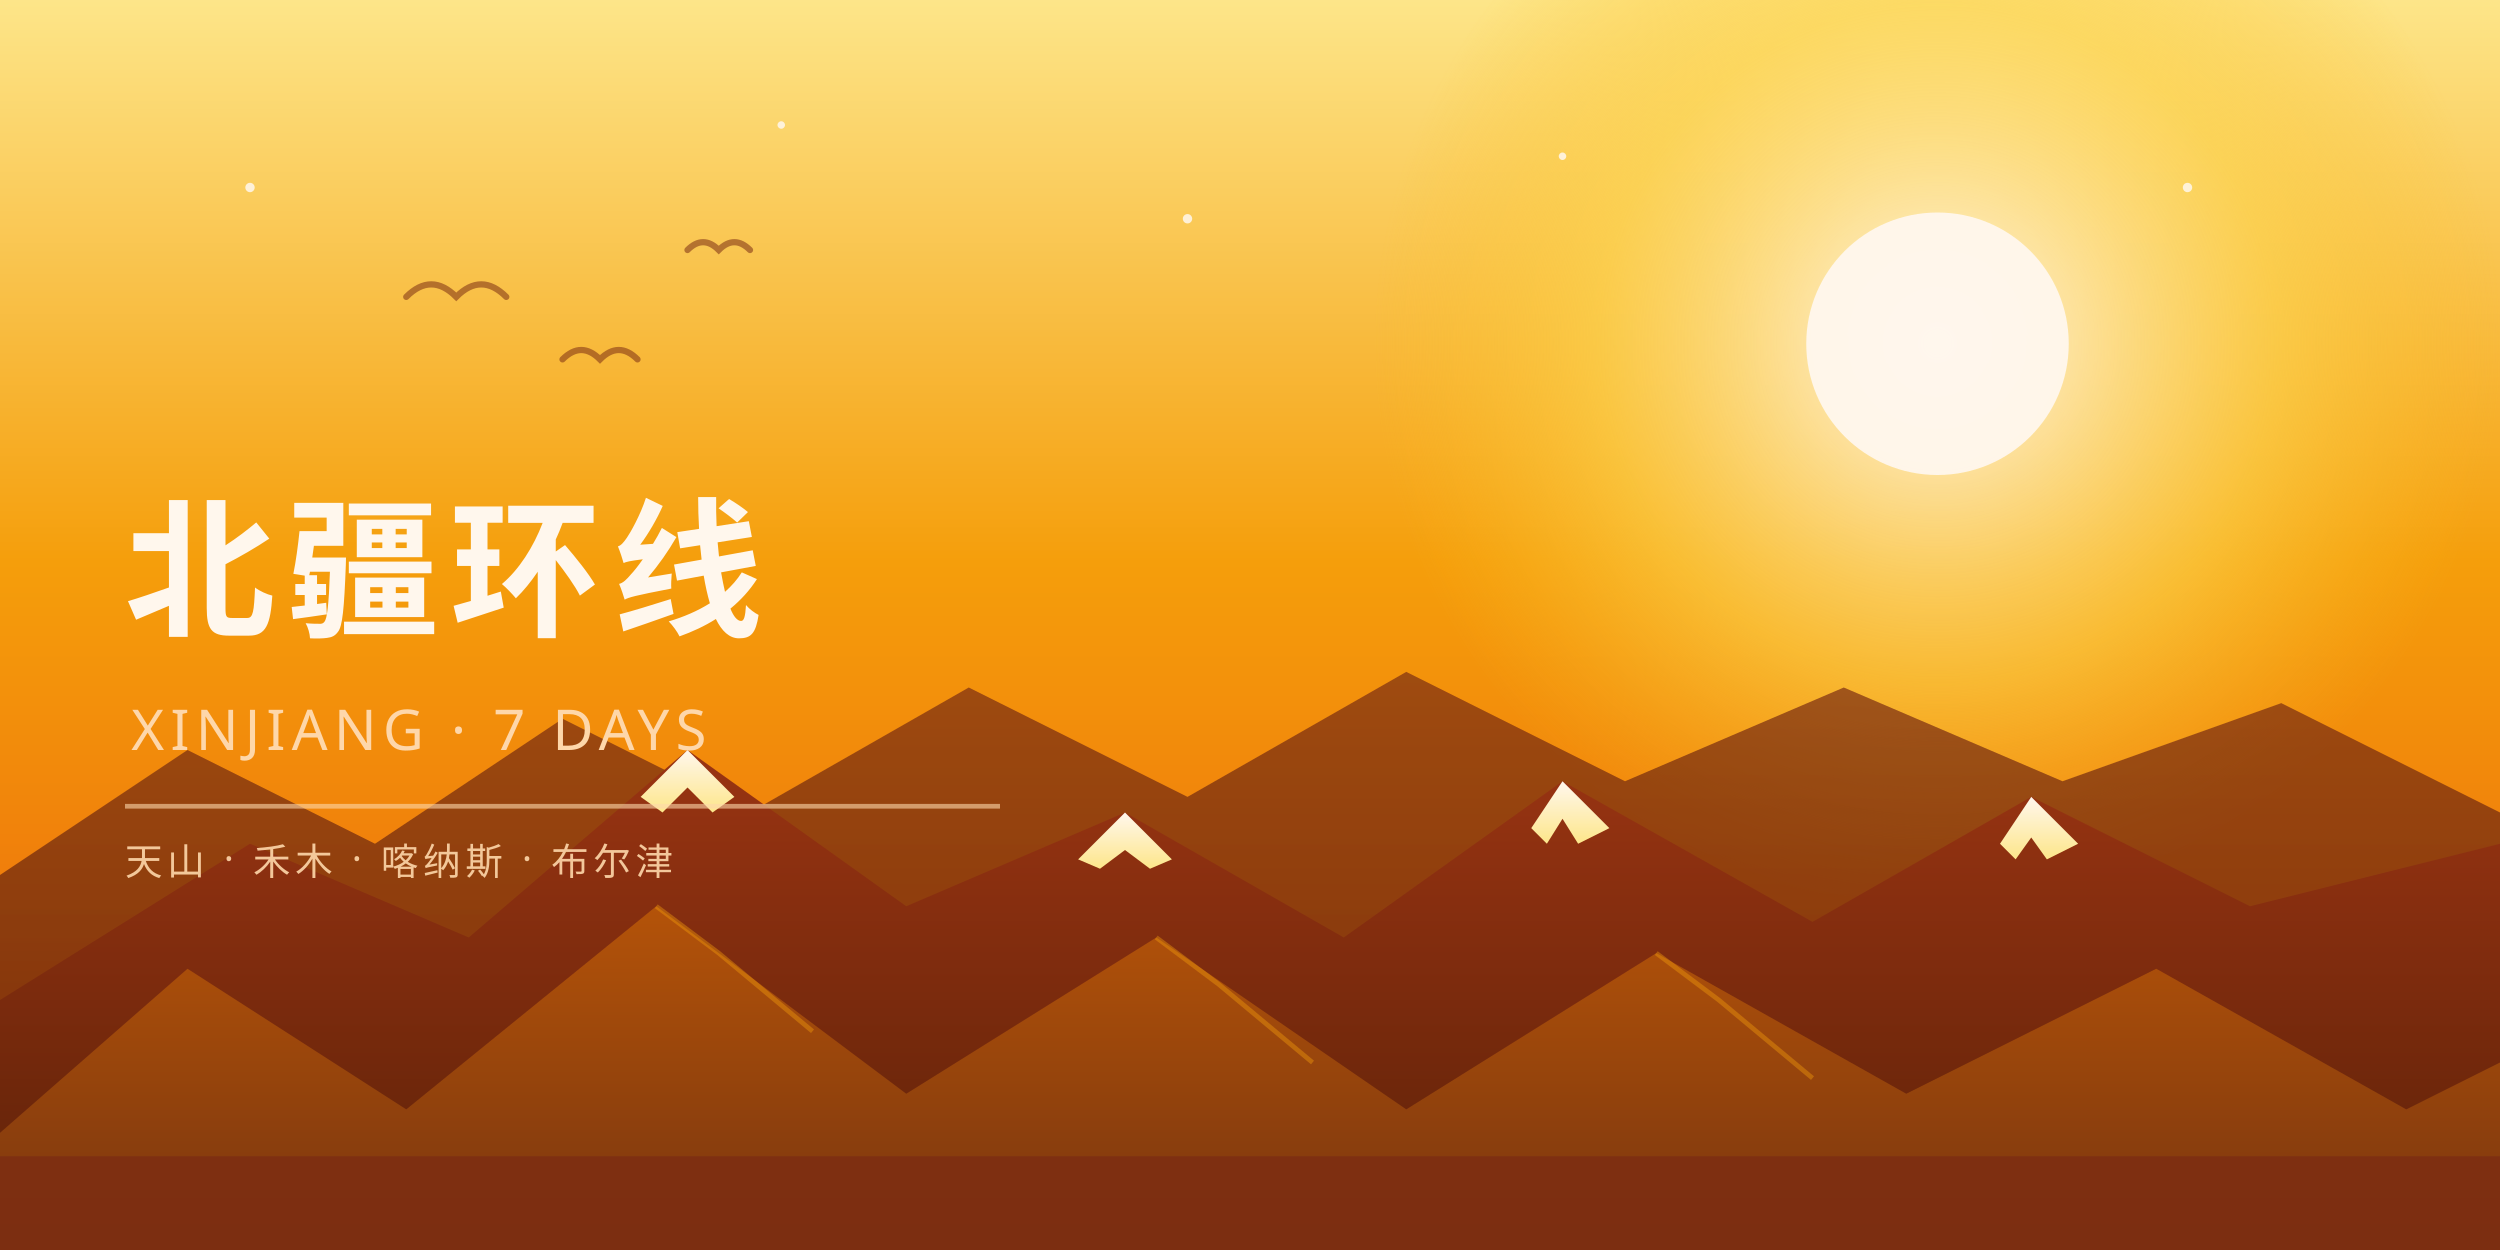
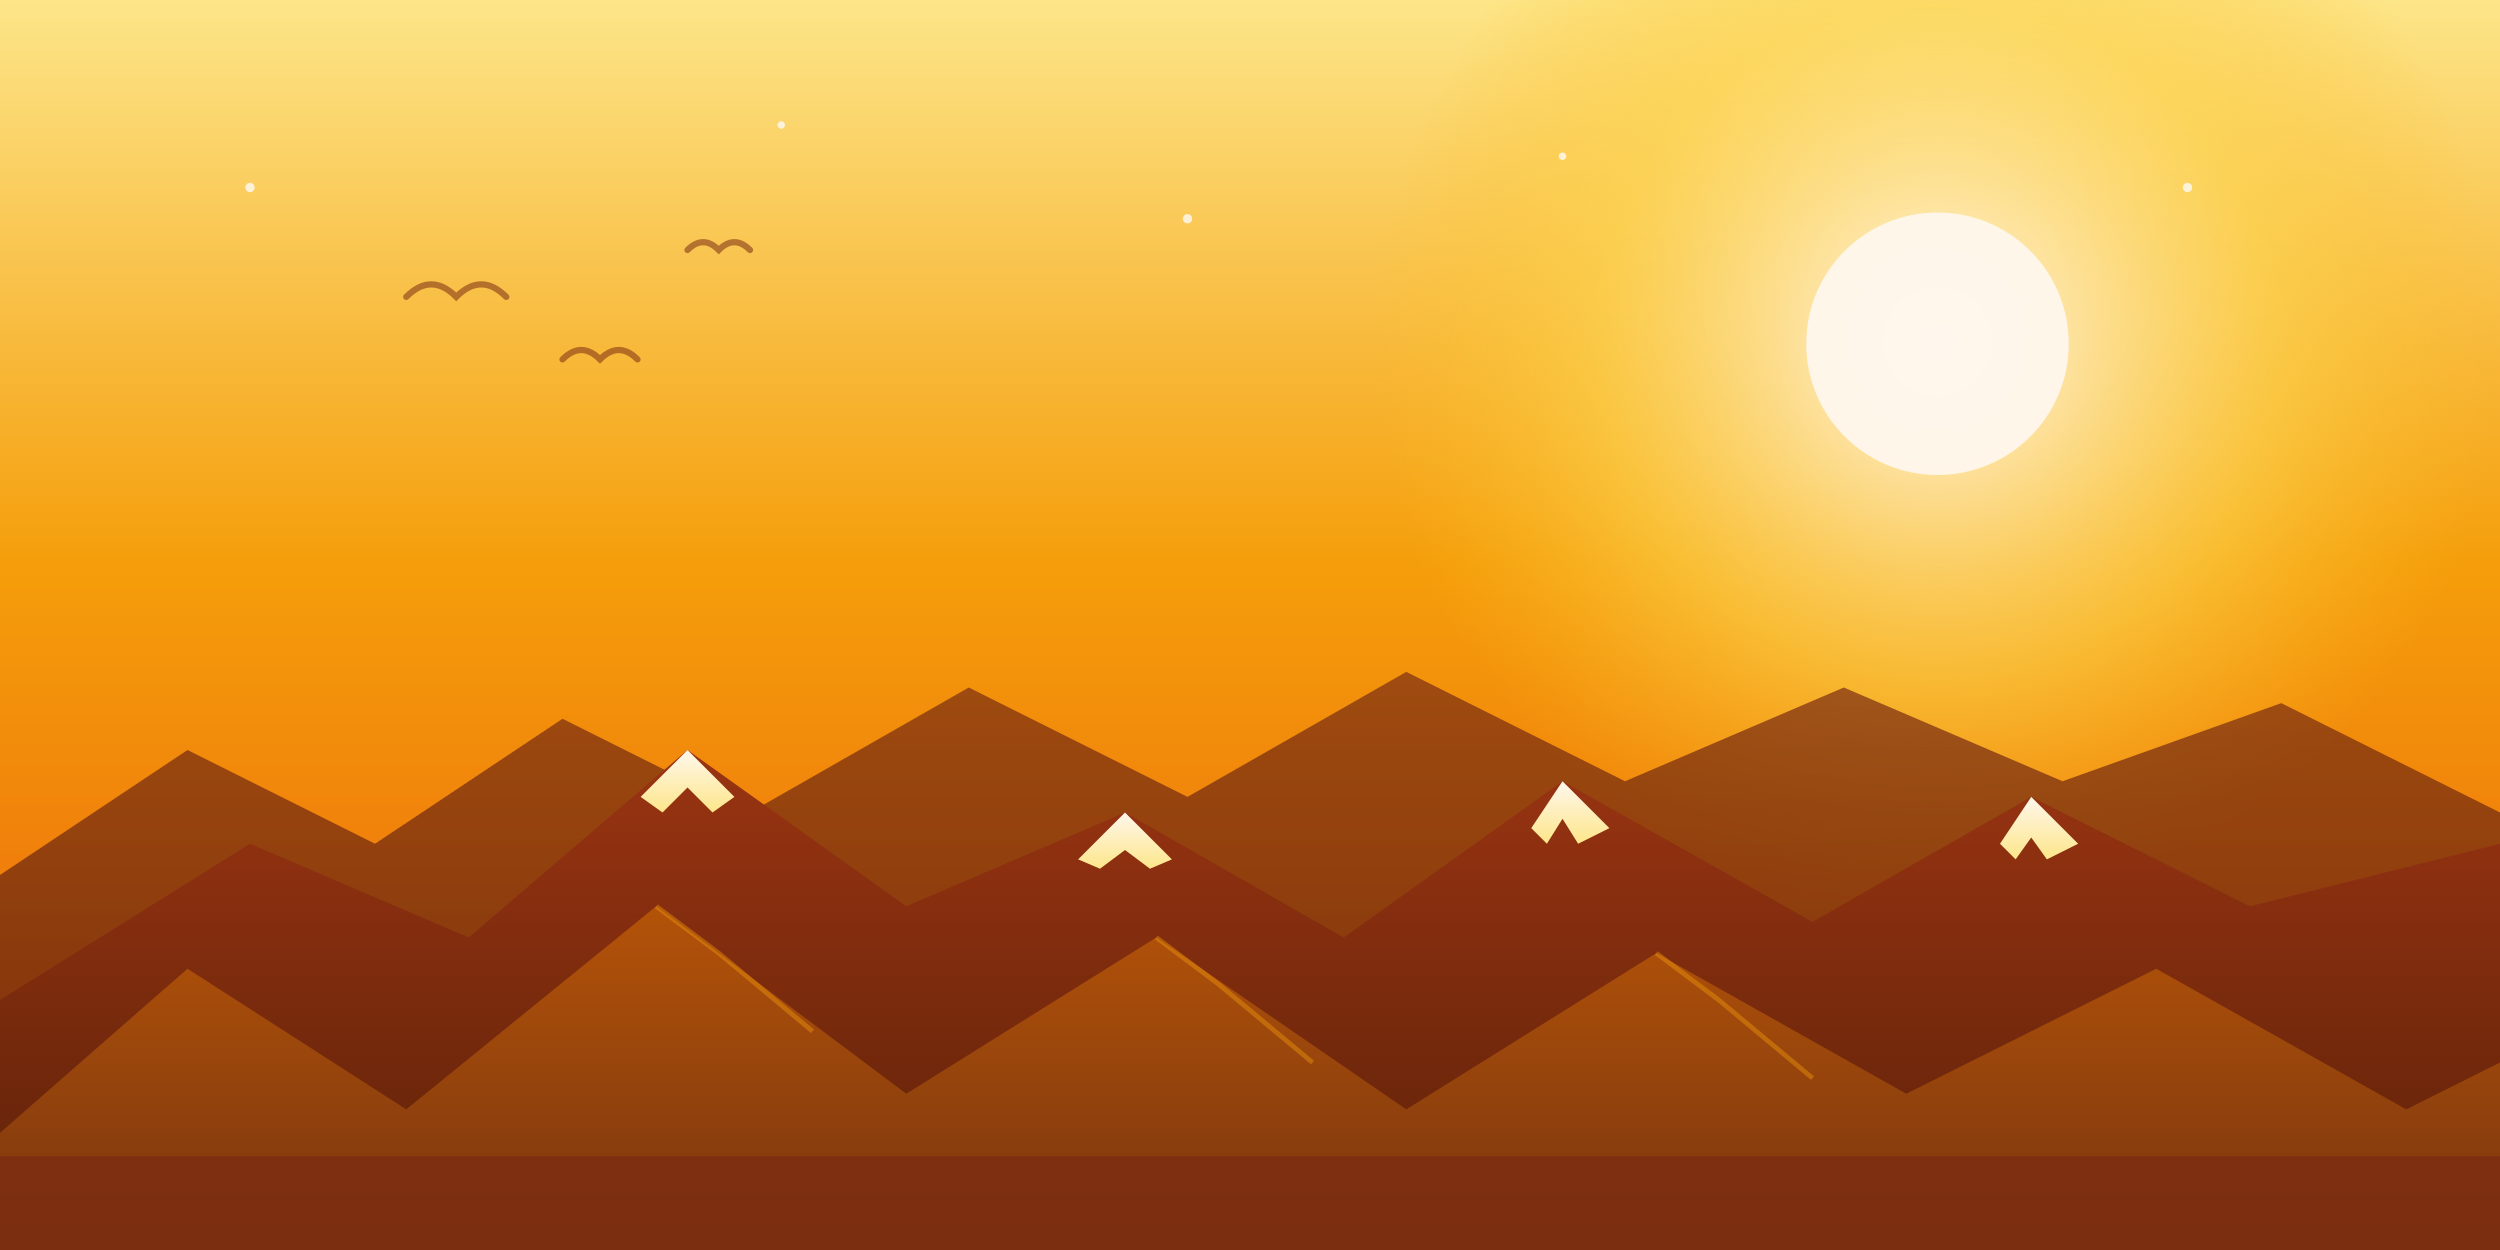
<svg xmlns="http://www.w3.org/2000/svg" viewBox="0 0 800 400" preserveAspectRatio="xMidYMid slice">
  <defs>
    <linearGradient id="skyGrad" x1="0%" y1="0%" x2="0%" y2="100%">
      <stop offset="0%" stop-color="#fde68a" />
      <stop offset="45%" stop-color="#f59e0b" />
      <stop offset="100%" stop-color="#ea580c" />
    </linearGradient>
    <linearGradient id="mtnBack" x1="0%" y1="0%" x2="0%" y2="100%">
      <stop offset="0%" stop-color="#7c2d12" />
      <stop offset="100%" stop-color="#431407" />
    </linearGradient>
    <linearGradient id="mtnMid" x1="0%" y1="0%" x2="0%" y2="100%">
      <stop offset="0%" stop-color="#9a3412" />
      <stop offset="100%" stop-color="#5b2108" />
    </linearGradient>
    <linearGradient id="mtnFront" x1="0%" y1="0%" x2="0%" y2="100%">
      <stop offset="0%" stop-color="#b45309" />
      <stop offset="100%" stop-color="#78350f" />
    </linearGradient>
    <radialGradient id="sunGrad" cx="50%" cy="50%" r="50%">
      <stop offset="0%" stop-color="#fff7ed" stop-opacity="1" />
      <stop offset="60%" stop-color="#fcd34d" stop-opacity="0.6" />
      <stop offset="100%" stop-color="#fbbf24" stop-opacity="0" />
    </radialGradient>
    <linearGradient id="snowGrad" x1="0%" y1="0%" x2="0%" y2="100%">
      <stop offset="0%" stop-color="#fff7ed" />
      <stop offset="100%" stop-color="#fde68a" />
    </linearGradient>
  </defs>
  <rect width="800" height="400" fill="url(#skyGrad)" />
  <circle cx="620" cy="110" r="180" fill="url(#sunGrad)" />
  <circle cx="620" cy="110" r="42" fill="#fff7ed" opacity="0.95" />
  <g fill="none" stroke="#7c2d12" stroke-width="2" stroke-linecap="round" opacity="0.55">
    <path d="M130 95 q8 -8 16 0 q8 -8 16 0" />
    <path d="M180 115 q6 -6 12 0 q6 -6 12 0" />
    <path d="M220 80 q5 -5 10 0 q5 -5 10 0" />
  </g>
  <path d="M0 280 L60 240 L120 270 L180 230 L240 260 L310 220 L380 255 L450 215 L520 250 L590 220 L660 250 L730 225 L800 260 L800 400 L0 400 Z" fill="url(#mtnBack)" opacity="0.7" />
  <path d="M0 320 L80 270 L150 300 L220 240 L290 290 L360 260 L430 300 L500 250 L580 295 L650 255 L720 290 L800 270 L800 400 L0 400 Z" fill="url(#mtnMid)" />
  <path d="M205 255 L220 240 L235 255 L228 260 L220 252 L212 260 Z" fill="url(#snowGrad)" />
  <path d="M490 265 L500 250 L515 265 L505 270 L500 262 L495 270 Z" fill="url(#snowGrad)" />
  <path d="M345 275 L360 260 L375 275 L368 278 L360 272 L352 278 Z" fill="url(#snowGrad)" />
  <path d="M640 270 L650 255 L665 270 L655 275 L650 268 L645 275 Z" fill="url(#snowGrad)" />
  <path d="M-20 380 L60 310 L130 355 L210 290 L290 350 L370 300 L450 355 L530 305 L610 350 L690 310 L770 355 L820 330 L820 400 L-20 400 Z" fill="url(#mtnFront)" />
  <path d="M210 290 L230 305 L260 330" fill="none" stroke="#f59e0b" stroke-width="1.5" opacity="0.4" />
  <path d="M370 300 L390 315 L420 340" fill="none" stroke="#f59e0b" stroke-width="1.5" opacity="0.4" />
  <path d="M530 305 L550 320 L580 345" fill="none" stroke="#f59e0b" stroke-width="1.5" opacity="0.4" />
  <rect x="0" y="370" width="800" height="30" fill="#7c2d12" opacity="0.85" />
  <g fill="#fff7ed" opacity="0.85">
    <circle cx="80" cy="60" r="1.5" />
    <circle cx="250" cy="40" r="1.2" />
    <circle cx="380" cy="70" r="1.5" />
    <circle cx="500" cy="50" r="1.2" />
    <circle cx="700" cy="60" r="1.5" />
  </g>
-   <g transform="translate(40 200)">
-     <text x="0" y="0" font-family="'Noto Sans SC', 'PingFang SC', 'Microsoft YaHei', sans-serif" font-size="48" font-weight="900" fill="#fff7ed" letter-spacing="4">北疆环线</text>
-     <text x="2" y="40" font-family="'Noto Sans SC', 'PingFang SC', 'Microsoft YaHei', sans-serif" font-size="18" font-weight="500" fill="#fed7aa" letter-spacing="2">XINJIANG · 7 DAYS</text>
-     <line x1="0" y1="58" x2="280" y2="58" stroke="#fed7aa" stroke-width="1.5" opacity="0.6" />
-     <text x="0" y="80" font-family="'Noto Sans SC', 'PingFang SC', 'Microsoft YaHei', sans-serif" font-size="12" font-weight="400" fill="#fed7aa" letter-spacing="1.5" opacity="0.9">天山 · 禾木 · 喀纳斯 · 布尔津</text>
-   </g>
</svg>
